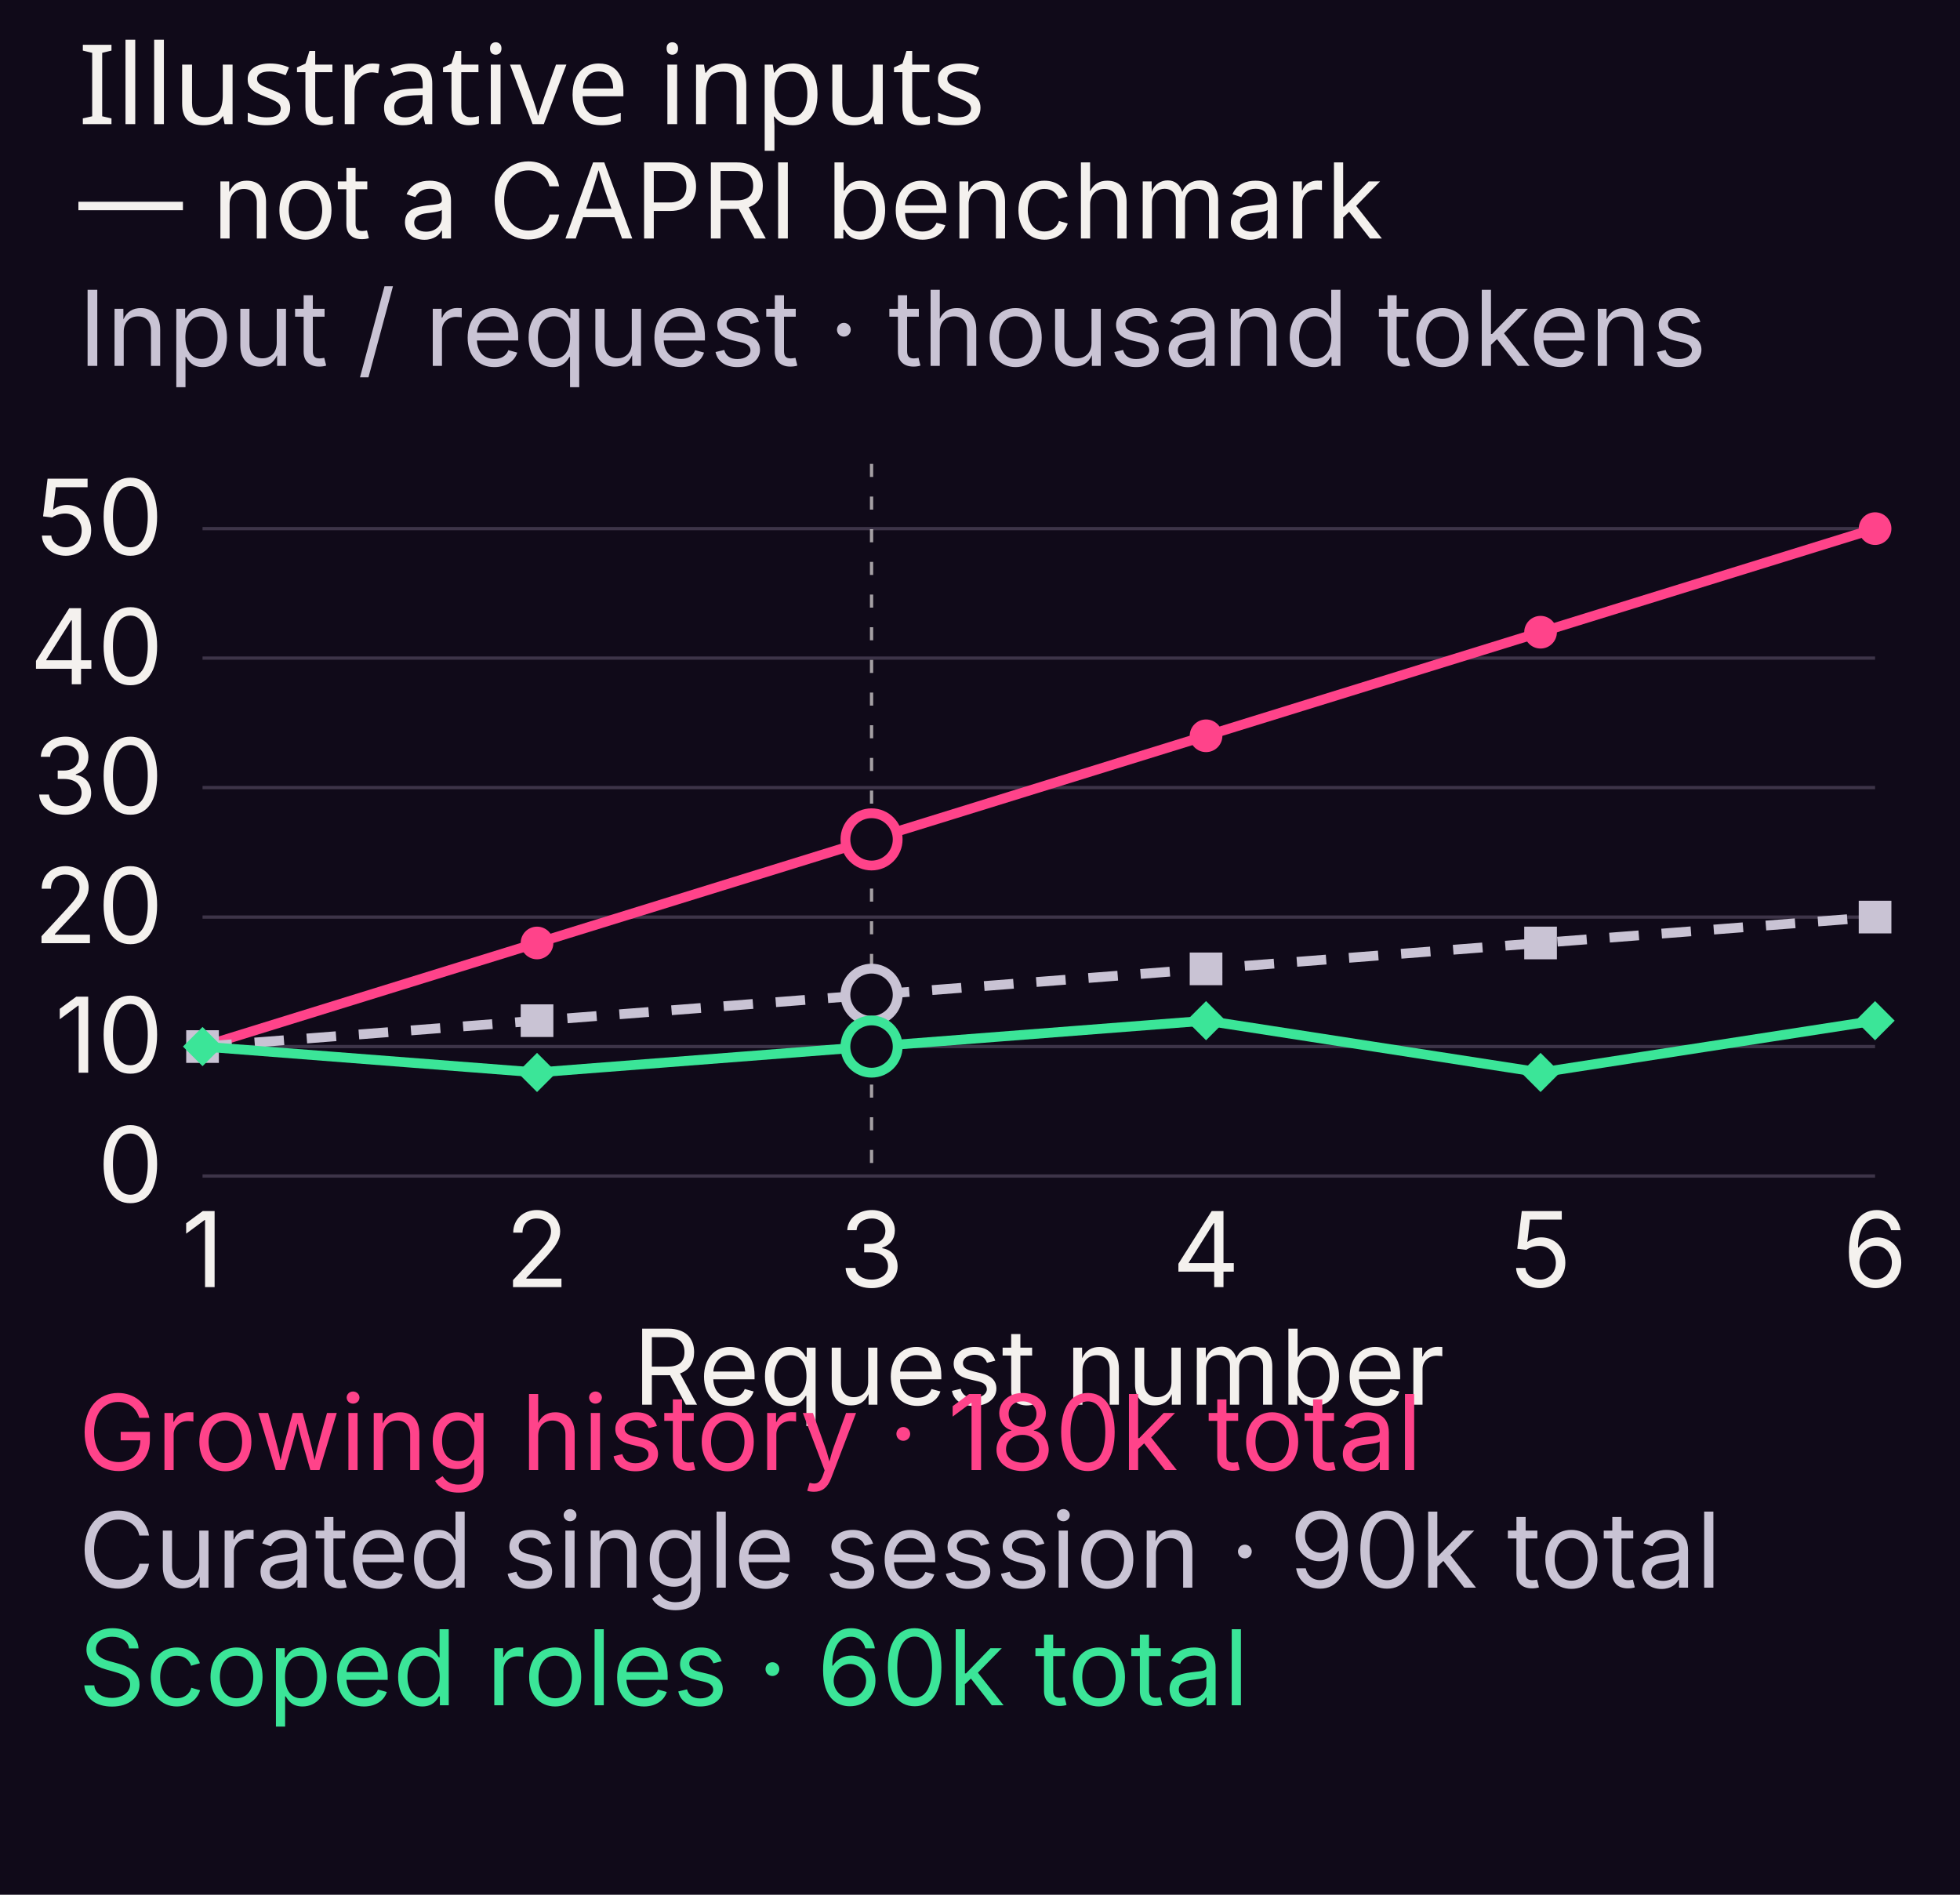
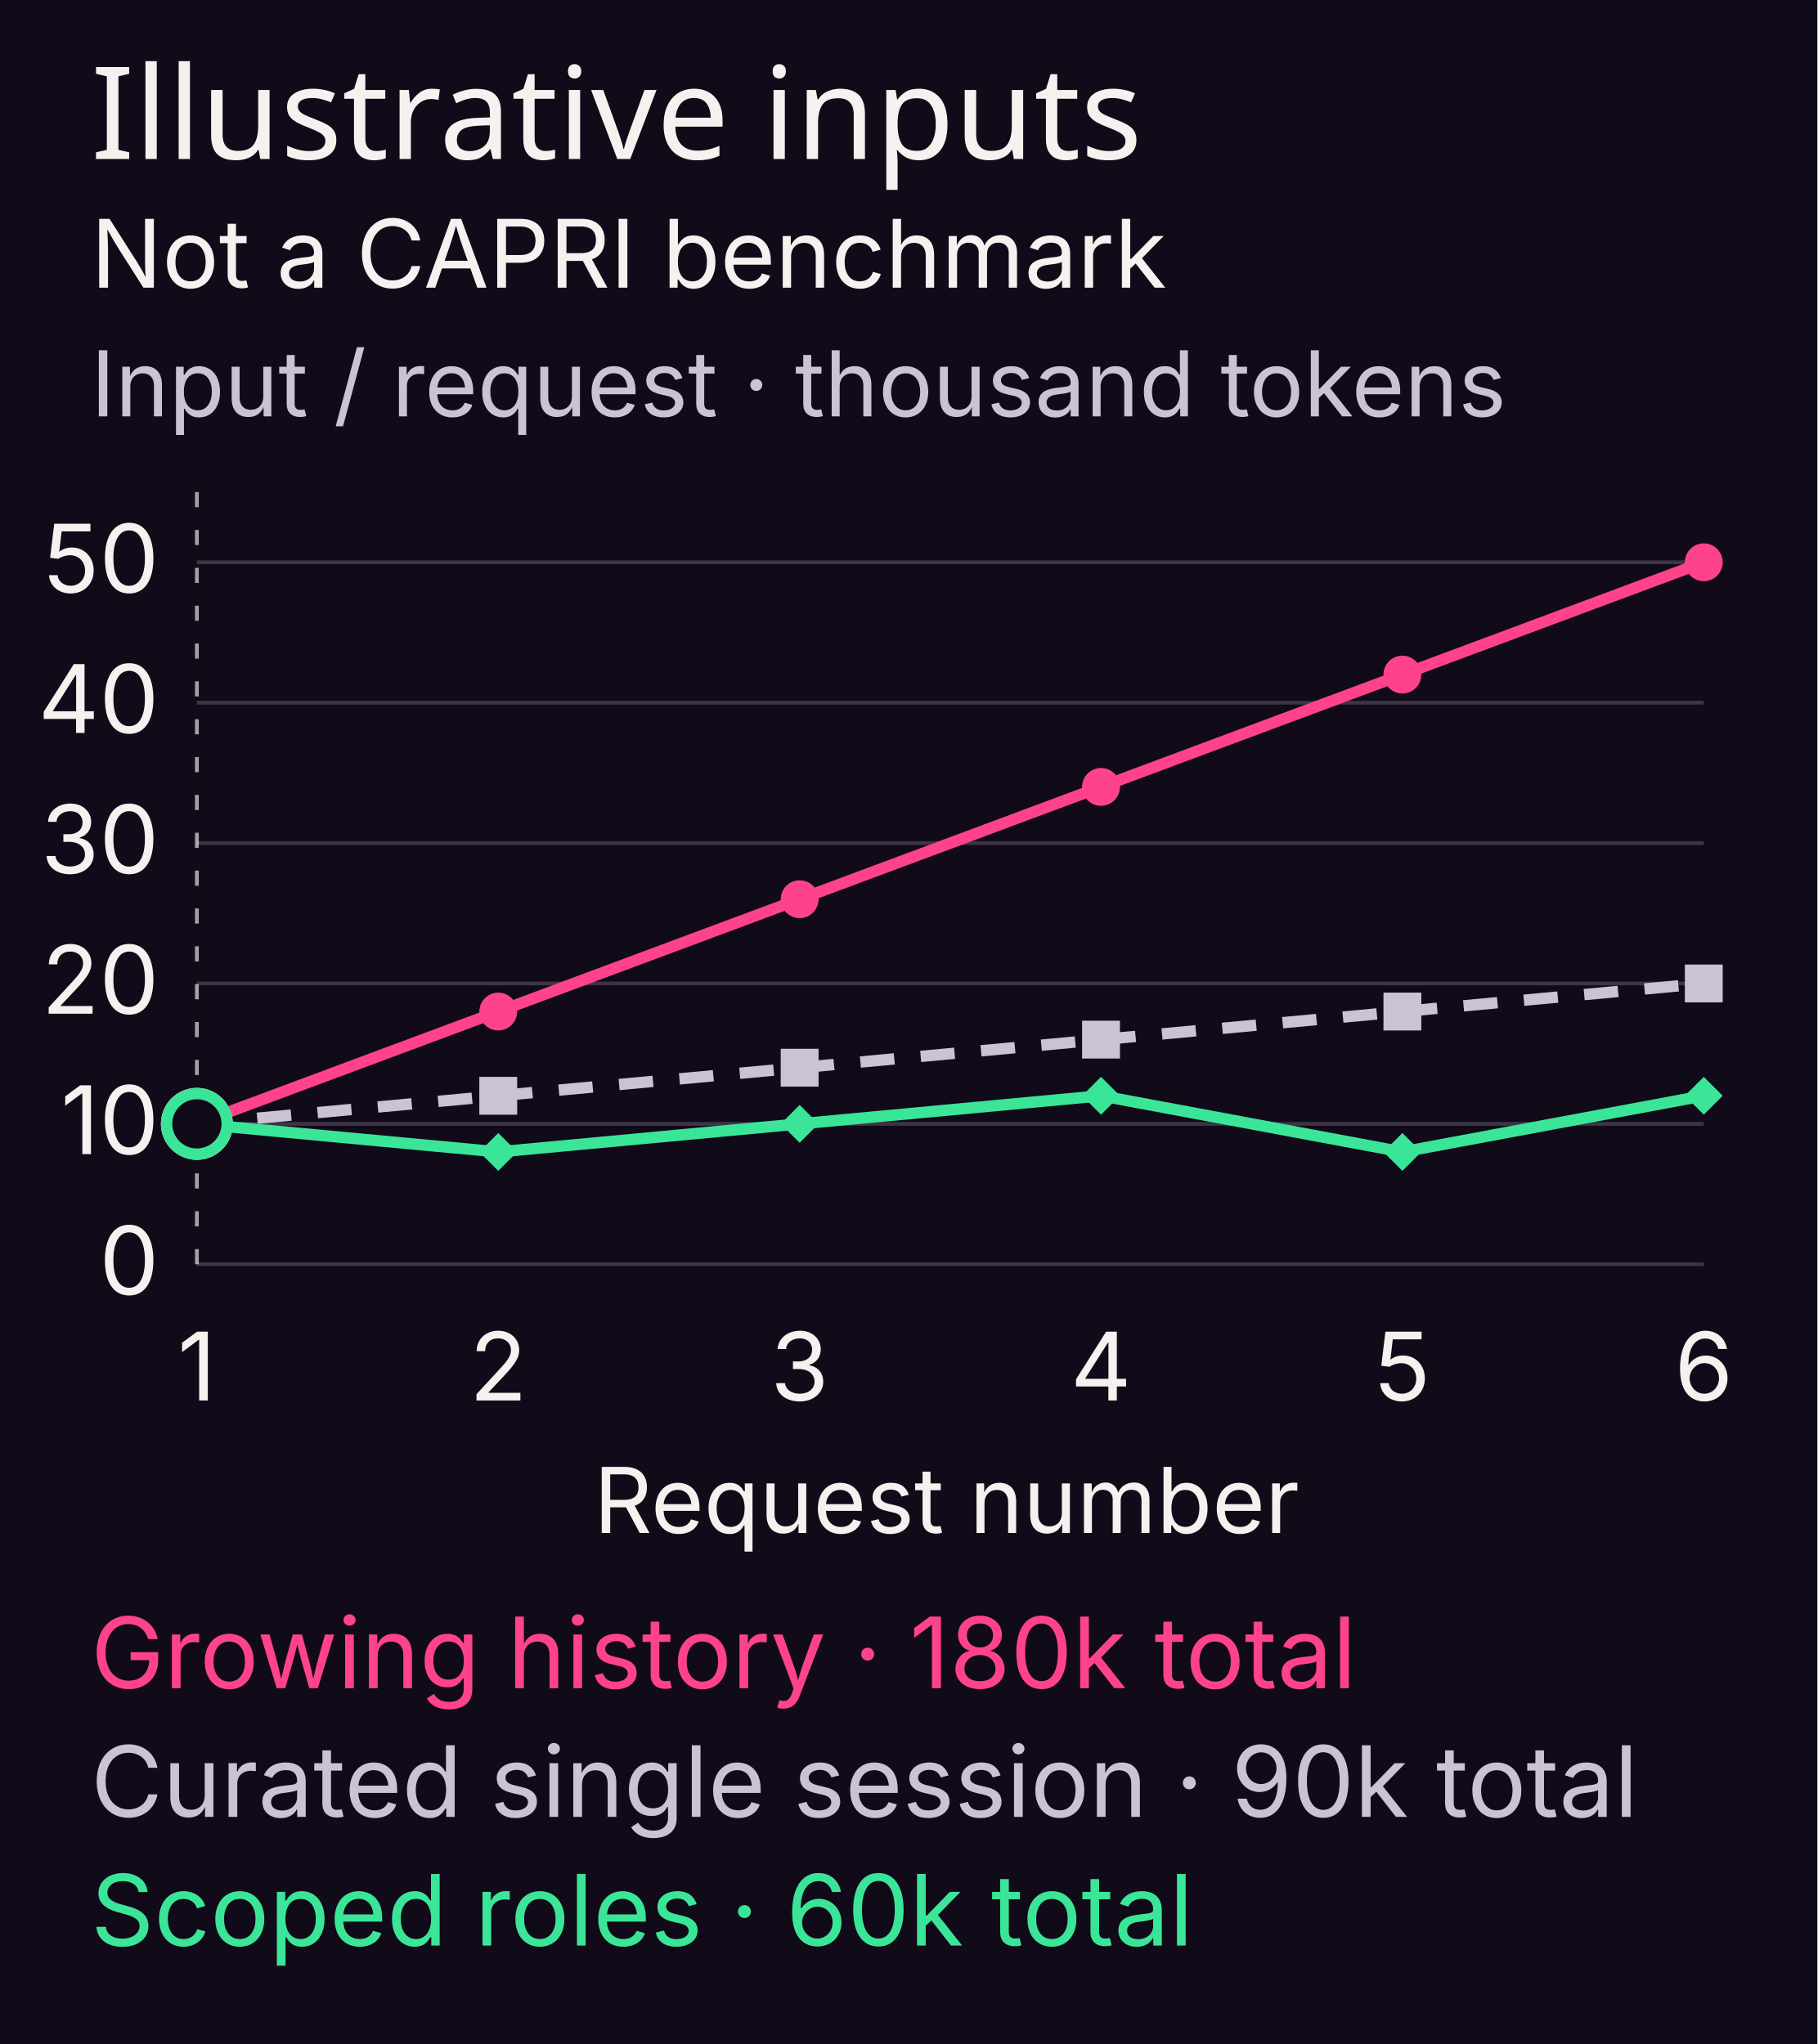
- <svg xmlns="http://www.w3.org/2000/svg" class="story-chart portrait-chart" data-layout="portrait" fill="#f4f1ee" color="#f4f1ee" style="font-family:Inter,Arial,sans-serif" viewBox="0 0 600 580" role="img" aria-label="Illustrative input tokens per request, with all three policies and totals. Not a CAPRI benchmark.">
-   <style>.chart-grid{stroke:#3d3448;stroke-width:1}.chart-current{stroke:#f4f1ee;stroke-width:1;stroke-dasharray:4 6;opacity:.65}.chart-muted{fill:#c9c3d4}.chart-title{font-family:Manrope,sans-serif;font-weight:500}</style>
-   <rect width="100%" height="100%" fill="#100a19" />
-   <text x="24" y="38" class="chart-title" font-size="34">Illustrative inputs</text>
-   <text x="24" y="73" font-size="32">— not a CAPRI benchmark</text>
-   <text x="24" y="112" font-size="32" class="chart-muted">Input / request · thousand tokens</text>
-   <path d="M62,360.0H574" class="chart-grid" />
-   <text x="50" y="368.0" text-anchor="end" font-size="32">0</text>
-   <path d="M62,320.364H574" class="chart-grid" />
-   <text x="50" y="328.364" text-anchor="end" font-size="32">10</text>
-   <path d="M62,280.727H574" class="chart-grid" />
-   <text x="50" y="288.727" text-anchor="end" font-size="32">20</text>
-   <path d="M62,241.091H574" class="chart-grid" />
-   <text x="50" y="249.091" text-anchor="end" font-size="32">30</text>
-   <path d="M62,201.455H574" class="chart-grid" />
-   <text x="50" y="209.455" text-anchor="end" font-size="32">40</text>
-   <path d="M62,161.818H574" class="chart-grid" />
-   <text x="50" y="169.818" text-anchor="end" font-size="32">50</text>
-   <text x="62.0" y="394" text-anchor="middle" font-size="32">1</text>
-   <text x="164.4" y="394" text-anchor="middle" font-size="32">2</text>
-   <text x="266.8" y="394" text-anchor="middle" font-size="32">3</text>
-   <text x="369.2" y="394" text-anchor="middle" font-size="32">4</text>
-   <text x="471.6" y="394" text-anchor="middle" font-size="32">5</text>
-   <text x="574.0" y="394" text-anchor="middle" font-size="32">6</text>
-   <text x="318.0" y="430" text-anchor="middle" font-size="32">Request number</text>
-   <path data-current-rule="" d="M266.8,142V360" class="chart-current" />
-   <path d="M62.0,320.364L164.4,288.655L266.8,256.945L369.2,225.236L471.6,193.527L574.0,161.818" fill="none" stroke="#ff438a" stroke-width="3" />
-   <circle cx="62.0" cy="320.364" r="5" fill="#ff438a" />
-   <circle cx="164.4" cy="288.655" r="5" fill="#ff438a" />
-   <circle cx="266.8" cy="256.945" r="5" fill="#ff438a" />
-   <circle cx="369.2" cy="225.236" r="5" fill="#ff438a" />
-   <circle cx="471.6" cy="193.527" r="5" fill="#ff438a" />
-   <circle cx="574.0" cy="161.818" r="5" fill="#ff438a" />
-   <circle data-current-dot="growing" cx="266.8" cy="256.945" r="8" fill="#100a19" stroke="#ff438a" stroke-width="3" />
-   <path d="M62.0,320.364L164.4,312.436L266.8,304.509L369.2,296.582L471.6,288.655L574.0,280.727" fill="none" stroke="#c9c3d4" stroke-width="3" stroke-dasharray="9 7" />
-   <rect x="57.0" y="315.364" width="10" height="10" fill="#c9c3d4" />
-   <rect x="159.4" y="307.436" width="10" height="10" fill="#c9c3d4" />
-   <rect x="261.8" y="299.509" width="10" height="10" fill="#c9c3d4" />
-   <rect x="364.2" y="291.582" width="10" height="10" fill="#c9c3d4" />
-   <rect x="466.6" y="283.655" width="10" height="10" fill="#c9c3d4" />
-   <rect x="569.0" y="275.727" width="10" height="10" fill="#c9c3d4" />
-   <circle data-current-dot="curated" cx="266.8" cy="304.509" r="8" fill="#100a19" stroke="#c9c3d4" stroke-width="3" />
-   <path d="M62.0,320.364L164.4,328.291L266.8,320.364L369.2,312.436L471.6,328.291L574.0,312.436" fill="none" stroke="#3be598" stroke-width="3" />
-   <path d="M62.0,314.364l6,6 -6,6 -6,-6Z" fill="#3be598" />
-   <path d="M164.4,322.291l6,6 -6,6 -6,-6Z" fill="#3be598" />
-   <path d="M266.8,314.364l6,6 -6,6 -6,-6Z" fill="#3be598" />
-   <path d="M369.2,306.436l6,6 -6,6 -6,-6Z" fill="#3be598" />
-   <path d="M471.6,322.291l6,6 -6,6 -6,-6Z" fill="#3be598" />
-   <path d="M574.0,306.436l6,6 -6,6 -6,-6Z" fill="#3be598" />
-   <circle data-current-dot="scoped" cx="266.8" cy="320.364" r="8" fill="#100a19" stroke="#3be598" stroke-width="3" />
-   <text x="24" y="450" font-size="32" fill="#ff438a">Growing history · 180k total</text>
-   <text x="24" y="486" font-size="32" fill="#c9c3d4">Curated single session · 90k total</text>
-   <text x="24" y="522" font-size="32" fill="#3be598">Scoped roles · 60k total</text>
+ <svg xmlns="http://www.w3.org/2000/svg" class="story-chart portrait-chart" data-layout="portrait" viewBox="0 0 480 540" fill="#f4f1ee" role="img" aria-label="Illustrative inputs, not a CAPRI benchmark. Three assumed input policies across six requests, in thousand tokens." style="font-family:Inter,sans-serif">
+   <rect width="480" height="540" fill="#100a19" />
+   <text x="24" y="42" font-size="34" font-family="Manrope,sans-serif" font-weight="500">Illustrative inputs</text>
+   <text x="24" y="76" font-size="25">Not a CAPRI benchmark</text>
+   <text x="24" y="110" font-size="24" fill="#c9c3d4">Input / request · thousand tokens</text>
+   <path d="M52,334.0H450" stroke="#3d3448" />
+   <text x="42" y="342.0" text-anchor="end" font-size="25">0</text>
+   <path d="M52,296.909H450" stroke="#3d3448" />
+   <text x="42" y="304.909" text-anchor="end" font-size="25">10</text>
+   <path d="M52,259.818H450" stroke="#3d3448" />
+   <text x="42" y="267.818" text-anchor="end" font-size="25">20</text>
+   <path d="M52,222.727H450" stroke="#3d3448" />
+   <text x="42" y="230.727" text-anchor="end" font-size="25">30</text>
+   <path d="M52,185.636H450" stroke="#3d3448" />
+   <text x="42" y="193.636" text-anchor="end" font-size="25">40</text>
+   <path d="M52,148.545H450" stroke="#3d3448" />
+   <text x="42" y="156.545" text-anchor="end" font-size="25">50</text>
+   <text x="52.0" y="370" text-anchor="middle" font-size="25">1</text>
+   <text x="131.6" y="370" text-anchor="middle" font-size="25">2</text>
+   <text x="211.2" y="370" text-anchor="middle" font-size="25">3</text>
+   <text x="290.8" y="370" text-anchor="middle" font-size="25">4</text>
+   <text x="370.4" y="370" text-anchor="middle" font-size="25">5</text>
+   <text x="450.0" y="370" text-anchor="middle" font-size="25">6</text>
+   <text x="250" y="405" text-anchor="middle" font-size="24">Request number</text>
+   <path data-current-rule="" d="M52.0,130V334" stroke="#f4f1ee" stroke-dasharray="4 6" opacity=".65" />
+   <path d="M52.0,296.909L131.6,267.236L211.2,237.564L290.8,207.891L370.4,178.218L450.0,148.545" fill="none" stroke="#ff438a" stroke-width="3" />
+   <circle cx="52.0" cy="296.909" r="5" fill="#ff438a" />
+   <circle cx="131.6" cy="267.236" r="5" fill="#ff438a" />
+   <circle cx="211.2" cy="237.564" r="5" fill="#ff438a" />
+   <circle cx="290.8" cy="207.891" r="5" fill="#ff438a" />
+   <circle cx="370.4" cy="178.218" r="5" fill="#ff438a" />
+   <circle cx="450.0" cy="148.545" r="5" fill="#ff438a" />
+   <circle data-current-dot="growing" cx="52.0" cy="296.909" r="8" fill="#100a19" stroke="#ff438a" stroke-width="3" />
+   <text x="24" y="446" font-size="26" fill="#ff438a">Growing history · 180k total</text>
+   <path d="M52.0,296.909L131.6,289.491L211.2,282.073L290.8,274.655L370.4,267.236L450.0,259.818" fill="none" stroke="#c9c3d4" stroke-width="3" stroke-dasharray="9 7" />
+   <rect x="47.0" y="291.909" width="10" height="10" fill="#c9c3d4" />
+   <rect x="126.6" y="284.491" width="10" height="10" fill="#c9c3d4" />
+   <rect x="206.2" y="277.073" width="10" height="10" fill="#c9c3d4" />
+   <rect x="285.8" y="269.655" width="10" height="10" fill="#c9c3d4" />
+   <rect x="365.4" y="262.236" width="10" height="10" fill="#c9c3d4" />
+   <rect x="445.0" y="254.818" width="10" height="10" fill="#c9c3d4" />
+   <circle data-current-dot="curated" cx="52.0" cy="296.909" r="8" fill="#100a19" stroke="#c9c3d4" stroke-width="3" />
+   <text x="24" y="480" font-size="26" fill="#c9c3d4">Curated single session · 90k total</text>
+   <path d="M52.0,296.909L131.6,304.327L211.2,296.909L290.8,289.491L370.4,304.327L450.0,289.491" fill="none" stroke="#3be598" stroke-width="3" />
+   <path d="M52.0,291.909l5,5 -5,5 -5,-5Z" fill="#3be598" />
+   <path d="M131.6,299.327l5,5 -5,5 -5,-5Z" fill="#3be598" />
+   <path d="M211.2,291.909l5,5 -5,5 -5,-5Z" fill="#3be598" />
+   <path d="M290.8,284.491l5,5 -5,5 -5,-5Z" fill="#3be598" />
+   <path d="M370.4,299.327l5,5 -5,5 -5,-5Z" fill="#3be598" />
+   <path d="M450.0,284.491l5,5 -5,5 -5,-5Z" fill="#3be598" />
+   <circle data-current-dot="scoped" cx="52.0" cy="296.909" r="8" fill="#100a19" stroke="#3be598" stroke-width="3" />
+   <text x="24" y="514" font-size="26" fill="#3be598">Scoped roles · 60k total</text>
</svg>
